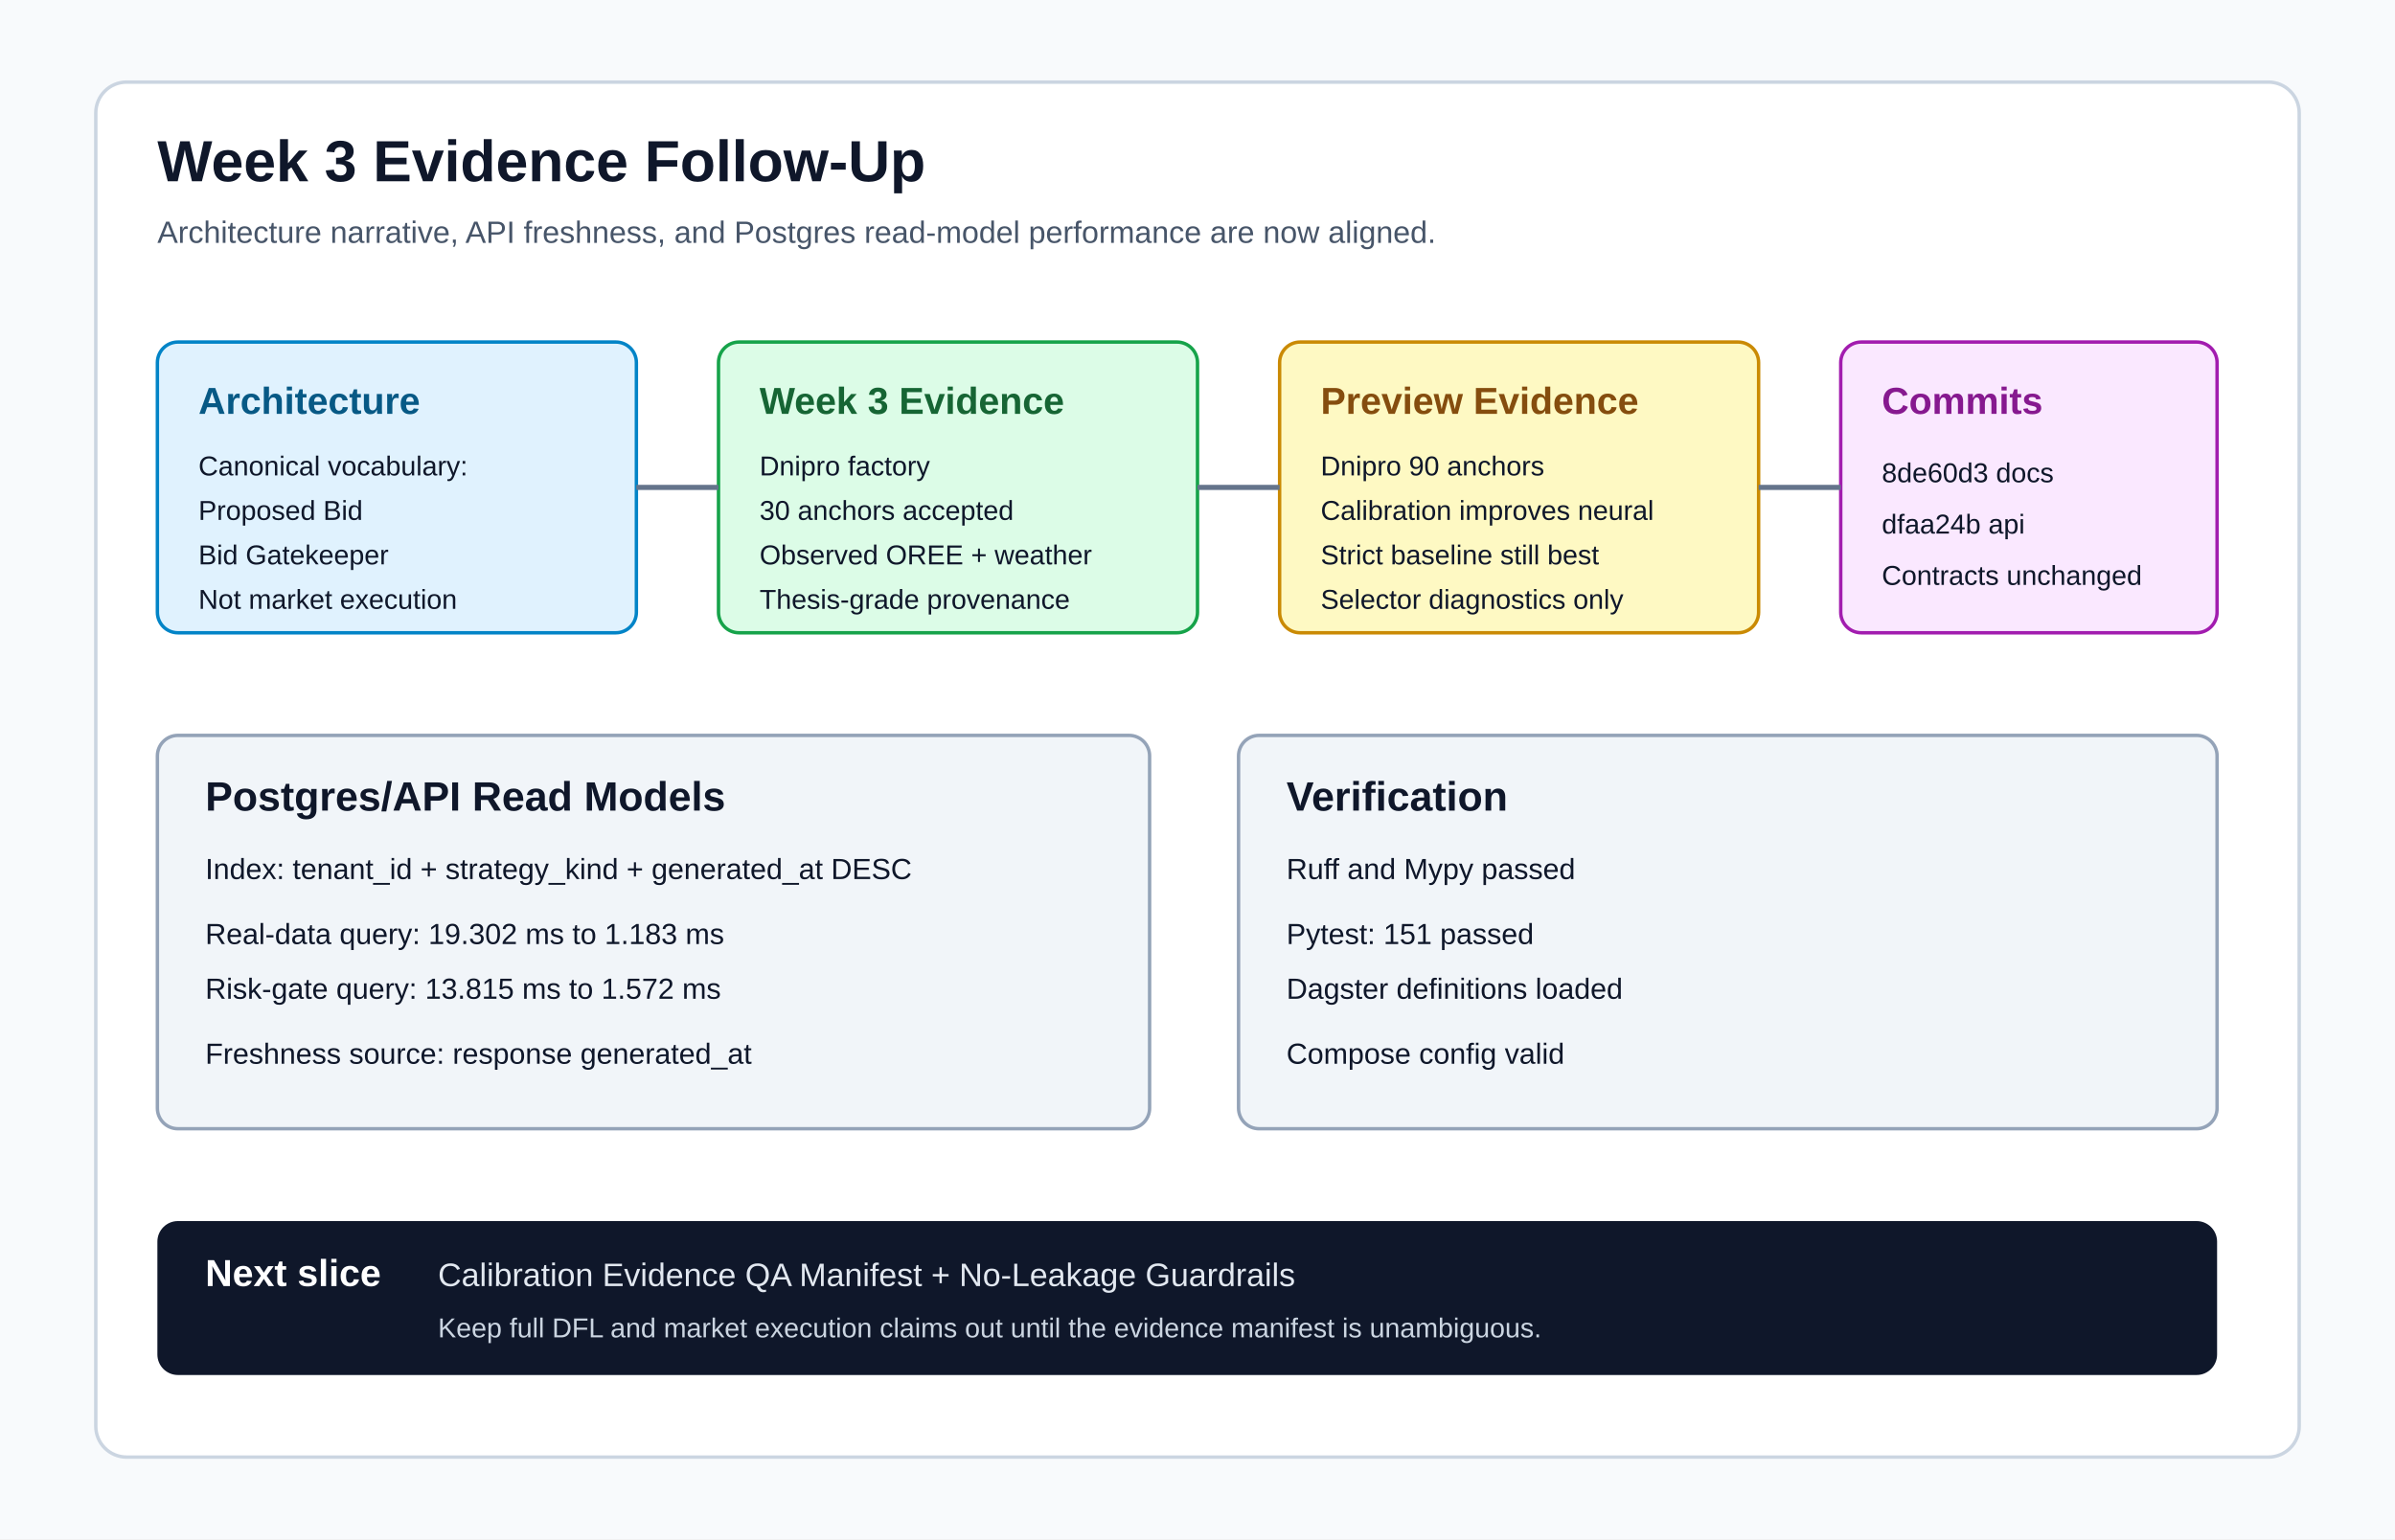
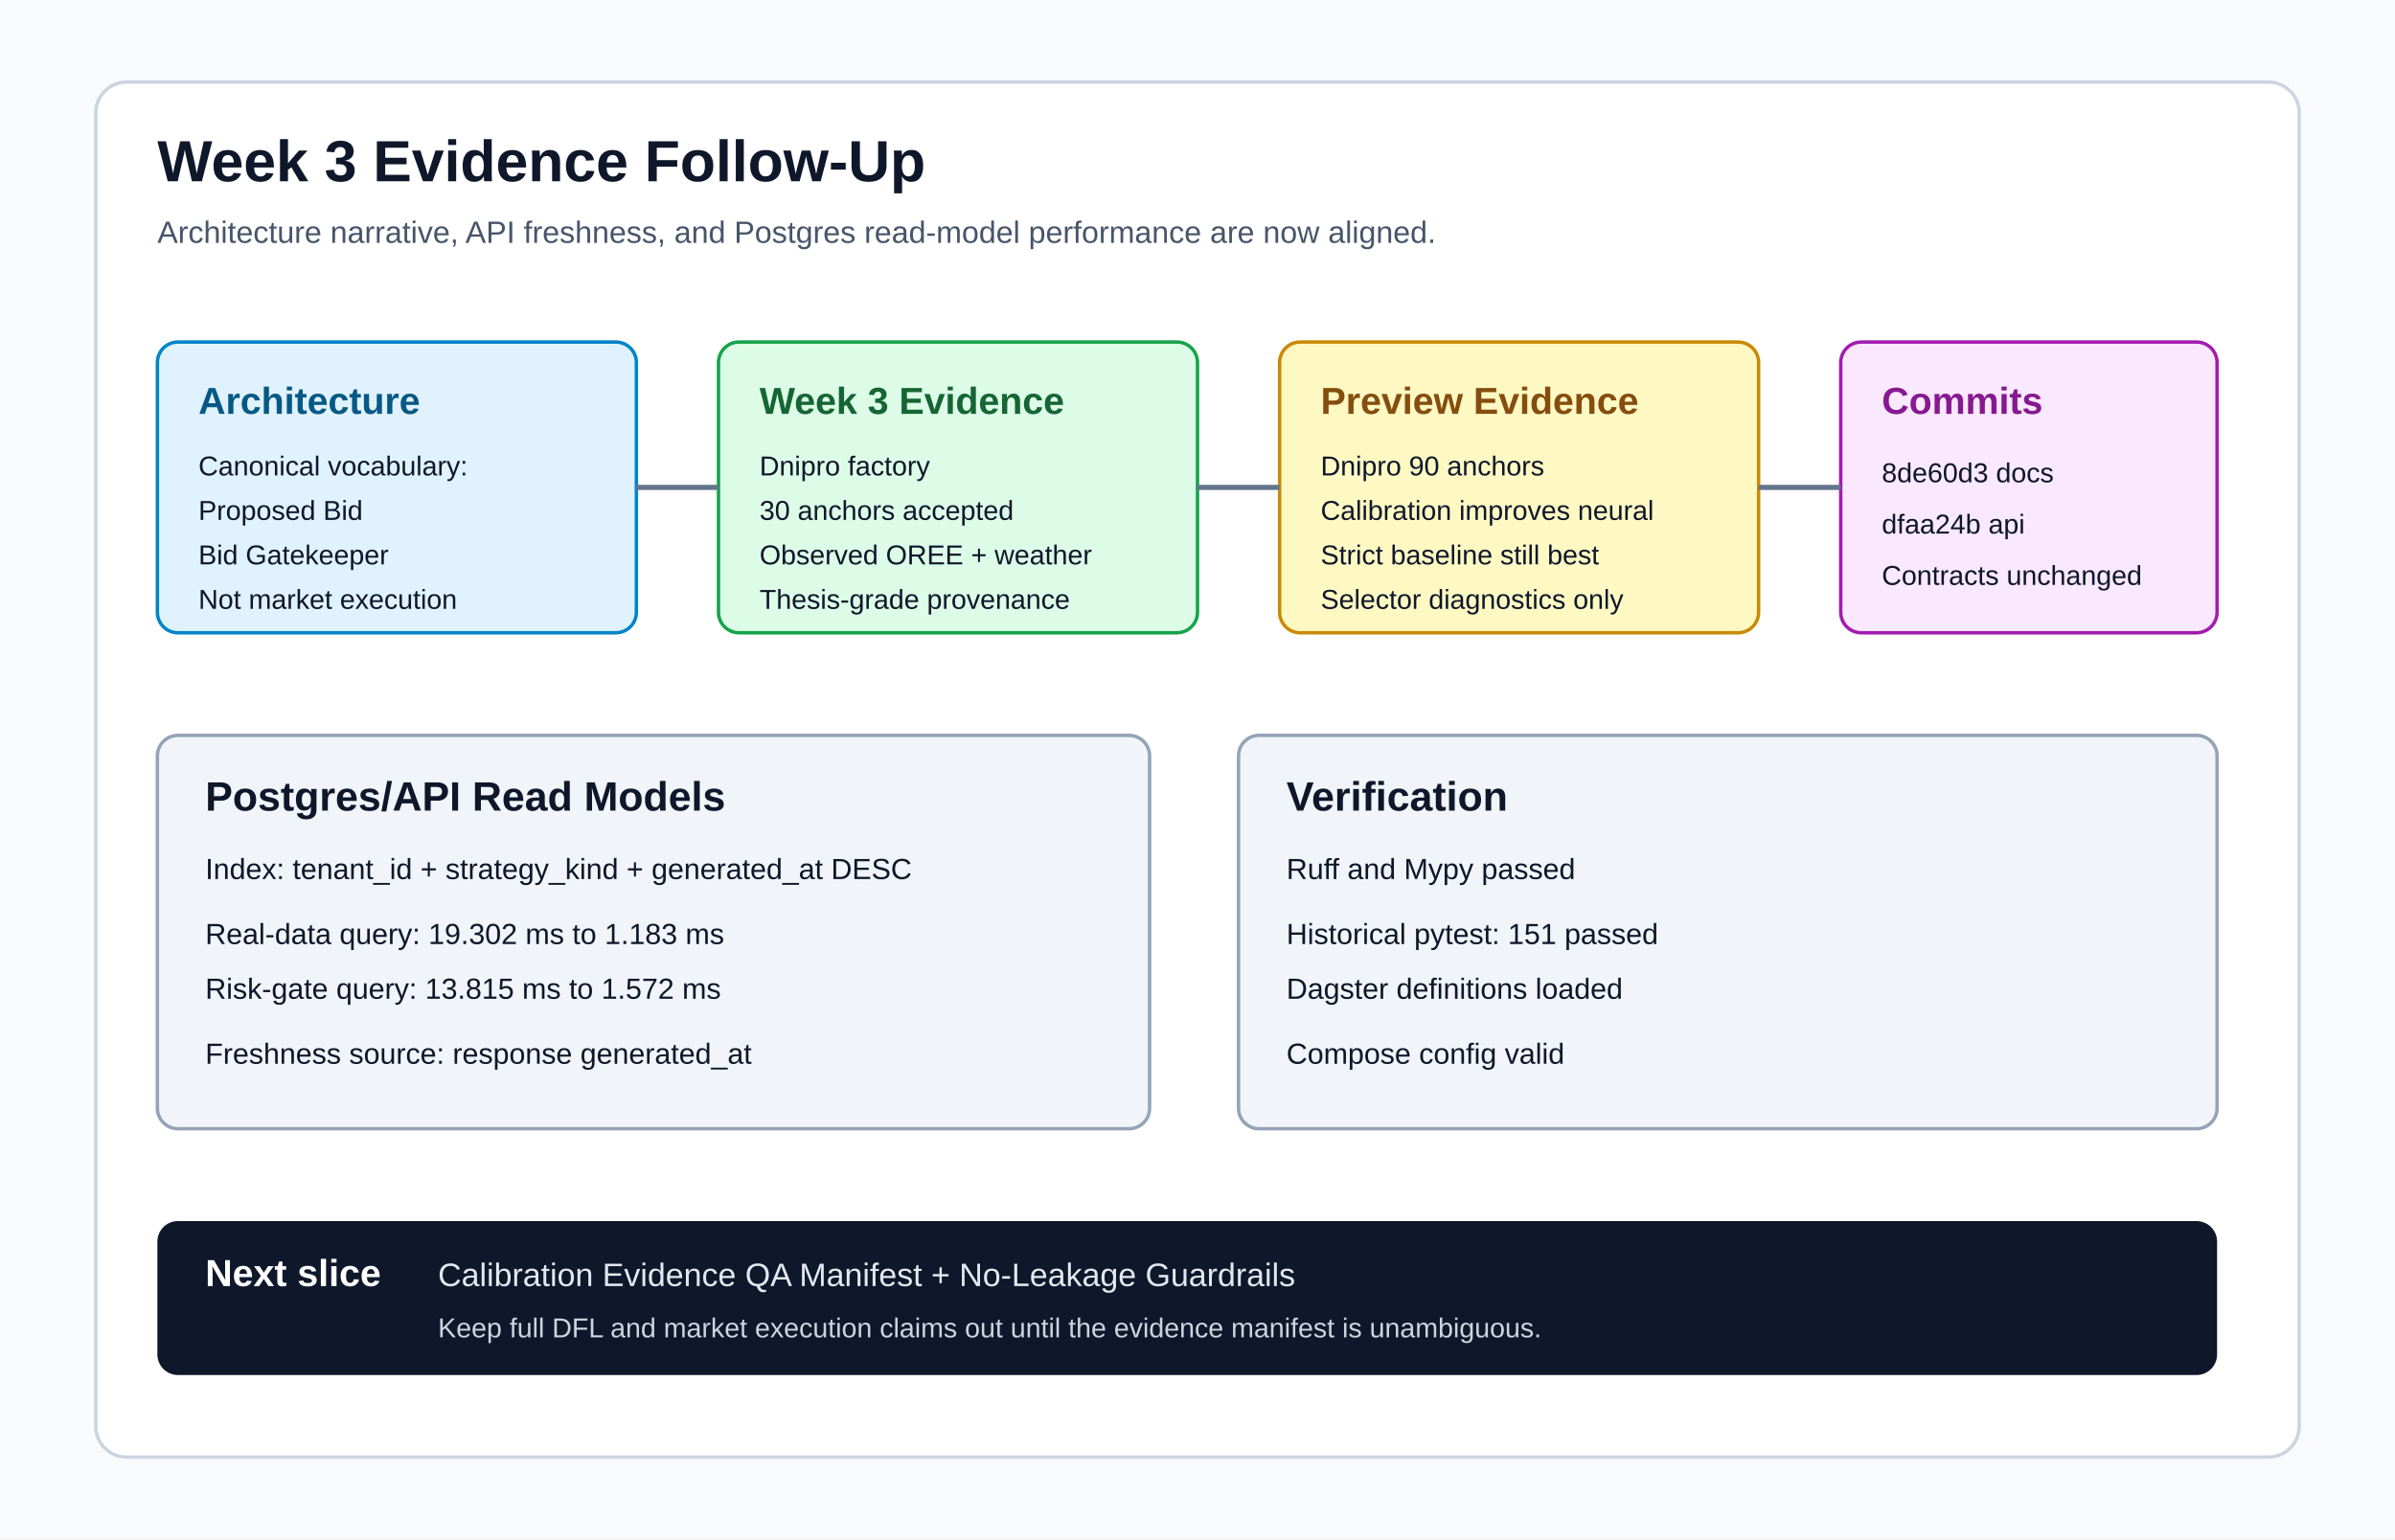
<svg xmlns="http://www.w3.org/2000/svg" width="1400" height="900" viewBox="0 0 1400 900" role="img" aria-labelledby="title desc">
  <rect width="1400" height="900" fill="#f8fafc" />
  <rect x="56" y="48" width="1288" height="804" rx="18" fill="#ffffff" stroke="#cbd5e1" stroke-width="2" />
  <text x="92" y="106" font-family="Arial, sans-serif" font-size="34" font-weight="700" fill="#0f172a">Week 3 Evidence Follow-Up</text>
  <text x="92" y="142" font-family="Arial, sans-serif" font-size="18" fill="#475569">Architecture narrative, API freshness, and Postgres read-model performance are now aligned.</text>
  <g transform="translate(92 200)">
    <rect width="280" height="170" rx="12" fill="#e0f2fe" stroke="#0284c7" stroke-width="2" />
    <text x="24" y="42" font-family="Arial, sans-serif" font-size="22" font-weight="700" fill="#075985">Architecture</text>
    <text x="24" y="78" font-family="Arial, sans-serif" font-size="16" fill="#0f172a">Canonical vocabulary:</text>
    <text x="24" y="104" font-family="Arial, sans-serif" font-size="16" fill="#0f172a">Proposed Bid</text>
    <text x="24" y="130" font-family="Arial, sans-serif" font-size="16" fill="#0f172a">Bid Gatekeeper</text>
    <text x="24" y="156" font-family="Arial, sans-serif" font-size="16" fill="#0f172a">Not market execution</text>
  </g>
  <g transform="translate(420 200)">
    <rect width="280" height="170" rx="12" fill="#dcfce7" stroke="#16a34a" stroke-width="2" />
    <text x="24" y="42" font-family="Arial, sans-serif" font-size="22" font-weight="700" fill="#166534">Week 3 Evidence</text>
    <text x="24" y="78" font-family="Arial, sans-serif" font-size="16" fill="#0f172a">Dnipro factory</text>
    <text x="24" y="104" font-family="Arial, sans-serif" font-size="16" fill="#0f172a">30 anchors accepted</text>
    <text x="24" y="130" font-family="Arial, sans-serif" font-size="16" fill="#0f172a">Observed OREE + weather</text>
    <text x="24" y="156" font-family="Arial, sans-serif" font-size="16" fill="#0f172a">Thesis-grade provenance</text>
  </g>
  <g transform="translate(748 200)">
    <rect width="280" height="170" rx="12" fill="#fef9c3" stroke="#ca8a04" stroke-width="2" />
    <text x="24" y="42" font-family="Arial, sans-serif" font-size="22" font-weight="700" fill="#854d0e">Preview Evidence</text>
    <text x="24" y="78" font-family="Arial, sans-serif" font-size="16" fill="#0f172a">Dnipro 90 anchors</text>
    <text x="24" y="104" font-family="Arial, sans-serif" font-size="16" fill="#0f172a">Calibration improves neural</text>
    <text x="24" y="130" font-family="Arial, sans-serif" font-size="16" fill="#0f172a">Strict baseline still best</text>
    <text x="24" y="156" font-family="Arial, sans-serif" font-size="16" fill="#0f172a">Selector diagnostics only</text>
  </g>
  <g transform="translate(1076 200)">
    <rect width="220" height="170" rx="12" fill="#fae8ff" stroke="#a21caf" stroke-width="2" />
    <text x="24" y="42" font-family="Arial, sans-serif" font-size="22" font-weight="700" fill="#86198f">Commits</text>
    <text x="24" y="82" font-family="Arial, sans-serif" font-size="16" fill="#0f172a">8de60d3 docs</text>
    <text x="24" y="112" font-family="Arial, sans-serif" font-size="16" fill="#0f172a">dfaa24b api</text>
    <text x="24" y="142" font-family="Arial, sans-serif" font-size="16" fill="#0f172a">Contracts unchanged</text>
  </g>
  <path d="M372 285 L420 285" stroke="#64748b" stroke-width="3" />
  <path d="M700 285 L748 285" stroke="#64748b" stroke-width="3" />
  <path d="M1028 285 L1076 285" stroke="#64748b" stroke-width="3" />
  <g transform="translate(92 430)">
    <rect width="580" height="230" rx="12" fill="#f1f5f9" stroke="#94a3b8" stroke-width="2" />
    <text x="28" y="44" font-family="Arial, sans-serif" font-size="24" font-weight="700" fill="#0f172a">Postgres/API Read Models</text>
    <text x="28" y="84" font-family="Arial, sans-serif" font-size="17" fill="#0f172a">Index: tenant_id + strategy_kind + generated_at DESC</text>
    <text x="28" y="122" font-family="Arial, sans-serif" font-size="17" fill="#0f172a">Real-data query: 19.302 ms to 1.183 ms</text>
    <text x="28" y="154" font-family="Arial, sans-serif" font-size="17" fill="#0f172a">Risk-gate query: 13.815 ms to 1.572 ms</text>
    <text x="28" y="192" font-family="Arial, sans-serif" font-size="17" fill="#0f172a">Freshness source: response generated_at</text>
  </g>
  <g transform="translate(724 430)">
    <rect width="572" height="230" rx="12" fill="#f1f5f9" stroke="#94a3b8" stroke-width="2" />
    <text x="28" y="44" font-family="Arial, sans-serif" font-size="24" font-weight="700" fill="#0f172a">Verification</text>
    <text x="28" y="84" font-family="Arial, sans-serif" font-size="17" fill="#0f172a">Ruff and Mypy passed</text>
-     <text x="28" y="122" font-family="Arial, sans-serif" font-size="17" fill="#0f172a">Pytest: 151 passed</text>
+     <text x="28" y="122" font-family="Arial, sans-serif" font-size="17" fill="#0f172a">Historical pytest: 151 passed</text>
    <text x="28" y="154" font-family="Arial, sans-serif" font-size="17" fill="#0f172a">Dagster definitions loaded</text>
    <text x="28" y="192" font-family="Arial, sans-serif" font-size="17" fill="#0f172a">Compose config valid</text>
  </g>
  <g transform="translate(92 714)">
    <rect width="1204" height="90" rx="12" fill="#0f172a" />
    <text x="28" y="38" font-family="Arial, sans-serif" font-size="22" font-weight="700" fill="#ffffff">Next slice</text>
    <text x="164" y="38" font-family="Arial, sans-serif" font-size="19" fill="#e2e8f0">Calibration Evidence QA Manifest + No-Leakage Guardrails</text>
    <text x="164" y="68" font-family="Arial, sans-serif" font-size="16" fill="#cbd5e1">Keep full DFL and market execution claims out until the evidence manifest is unambiguous.</text>
  </g>
</svg>
